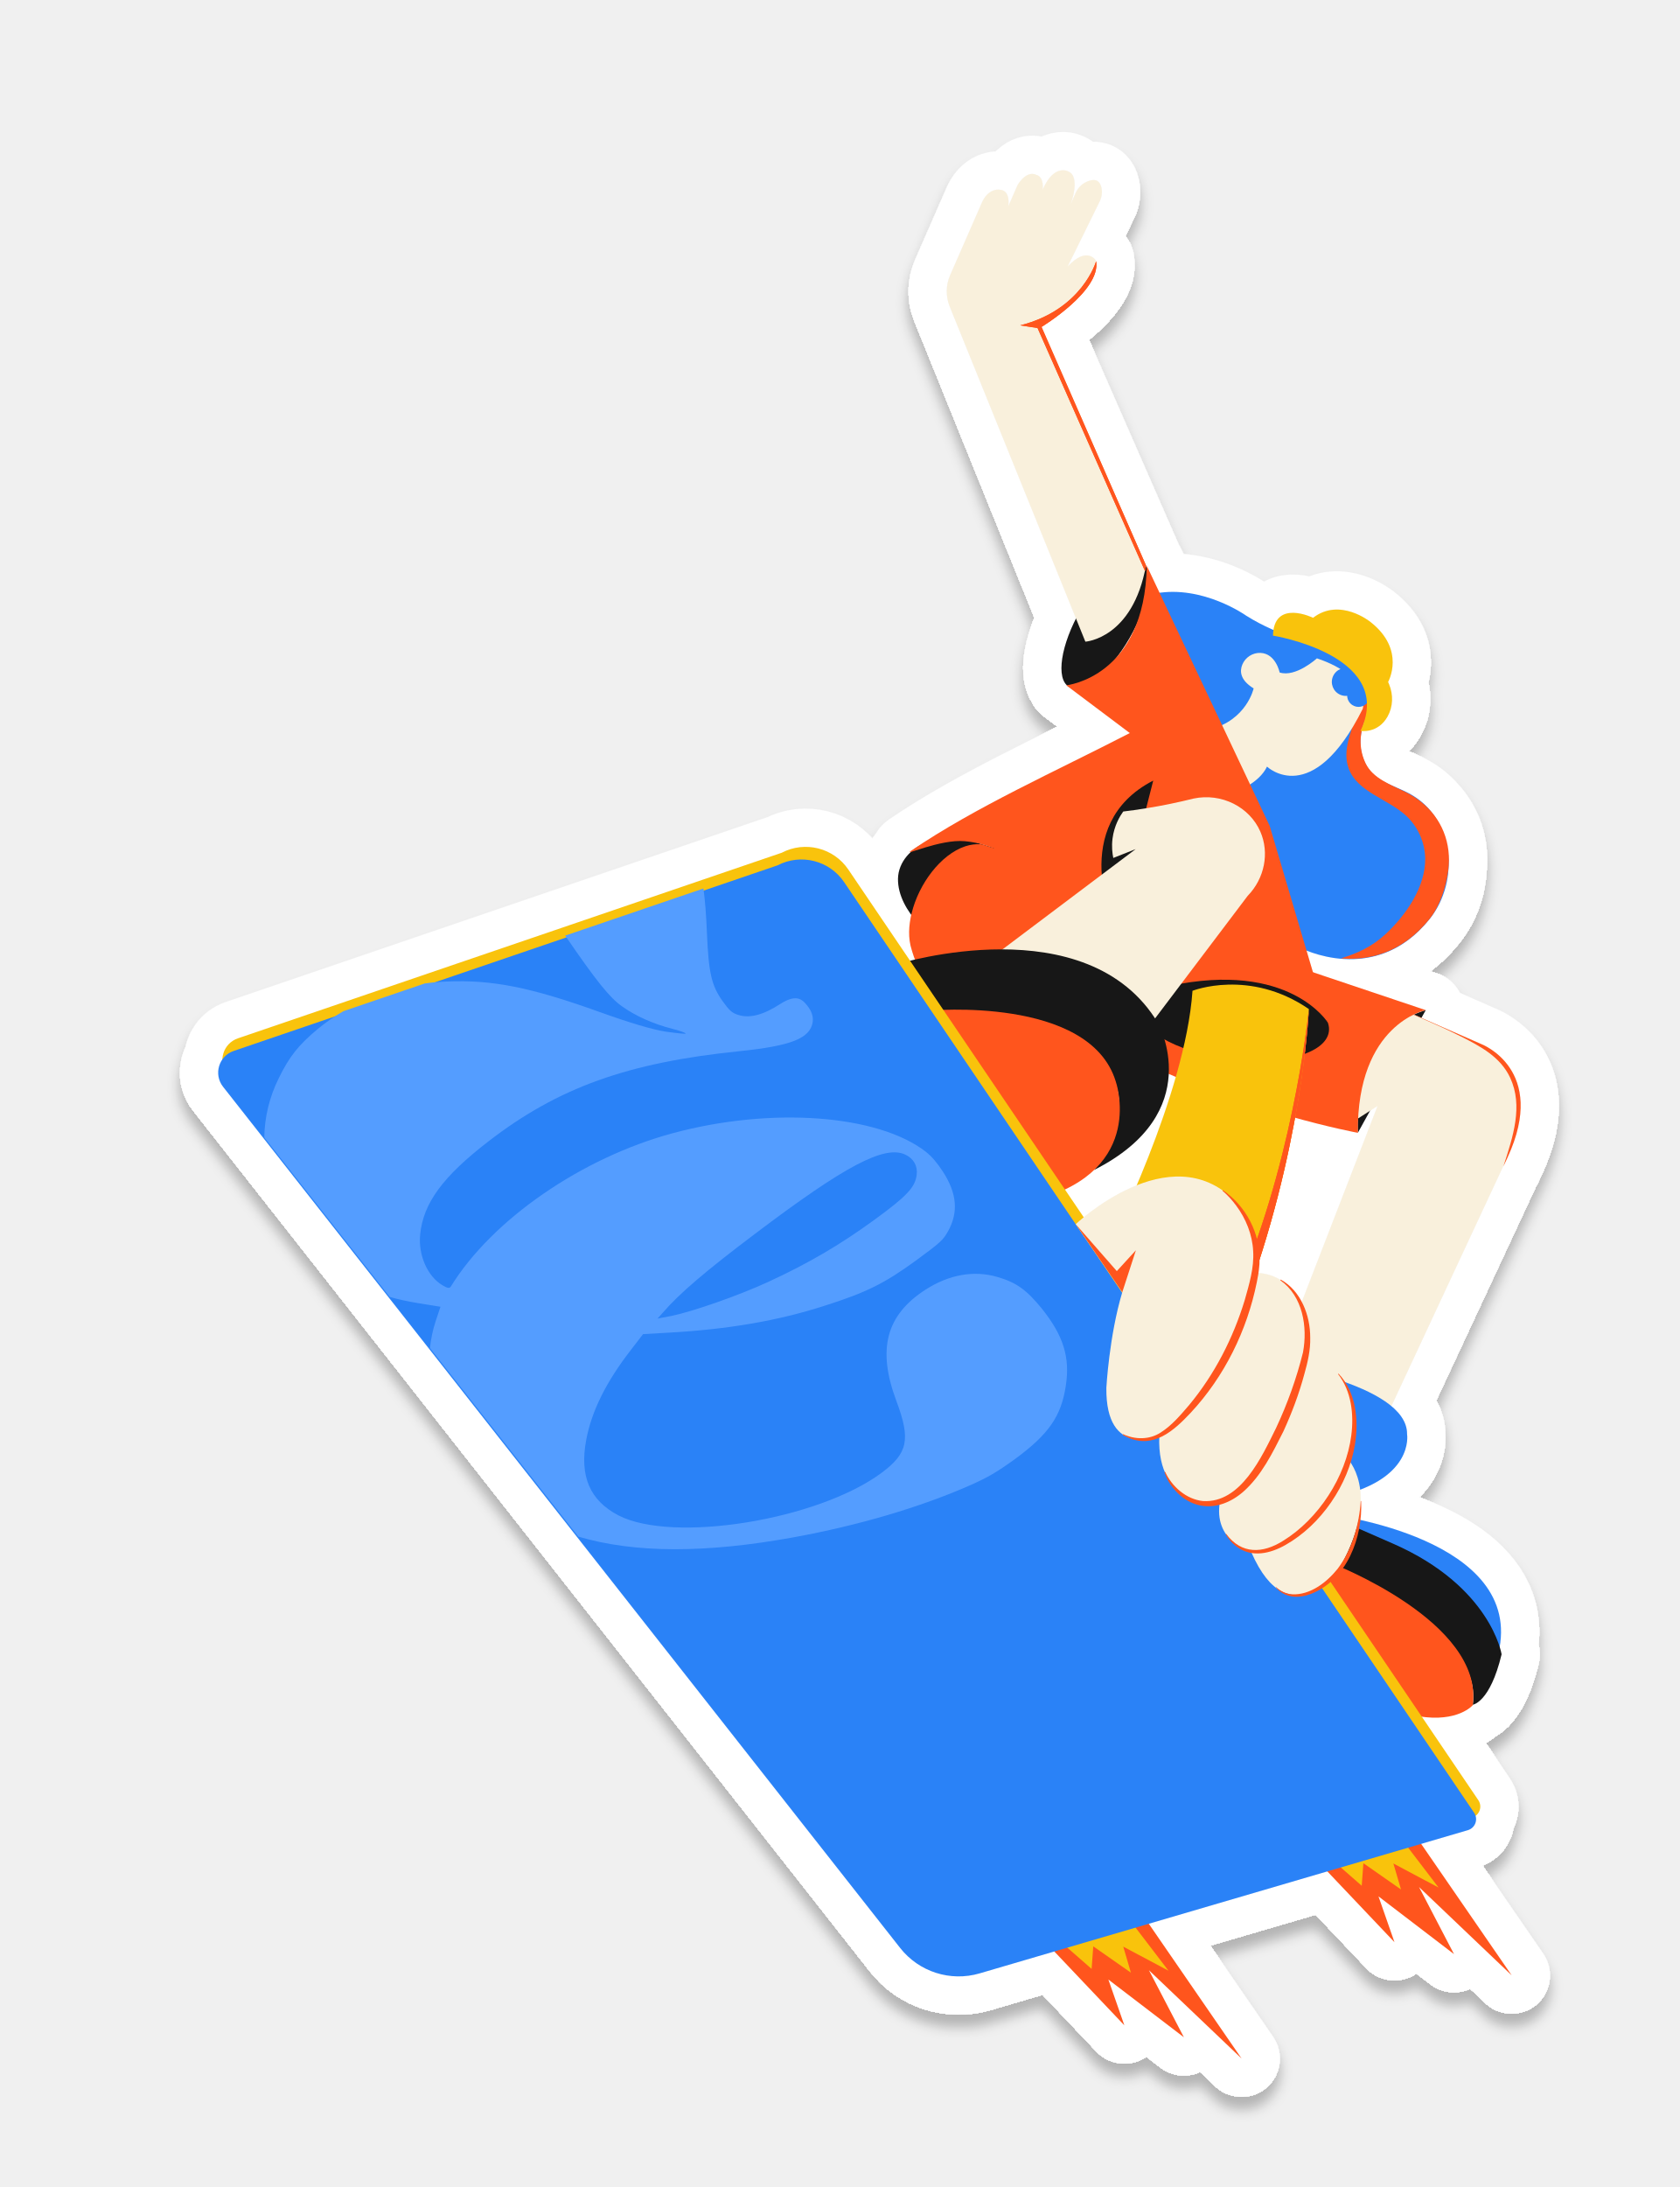
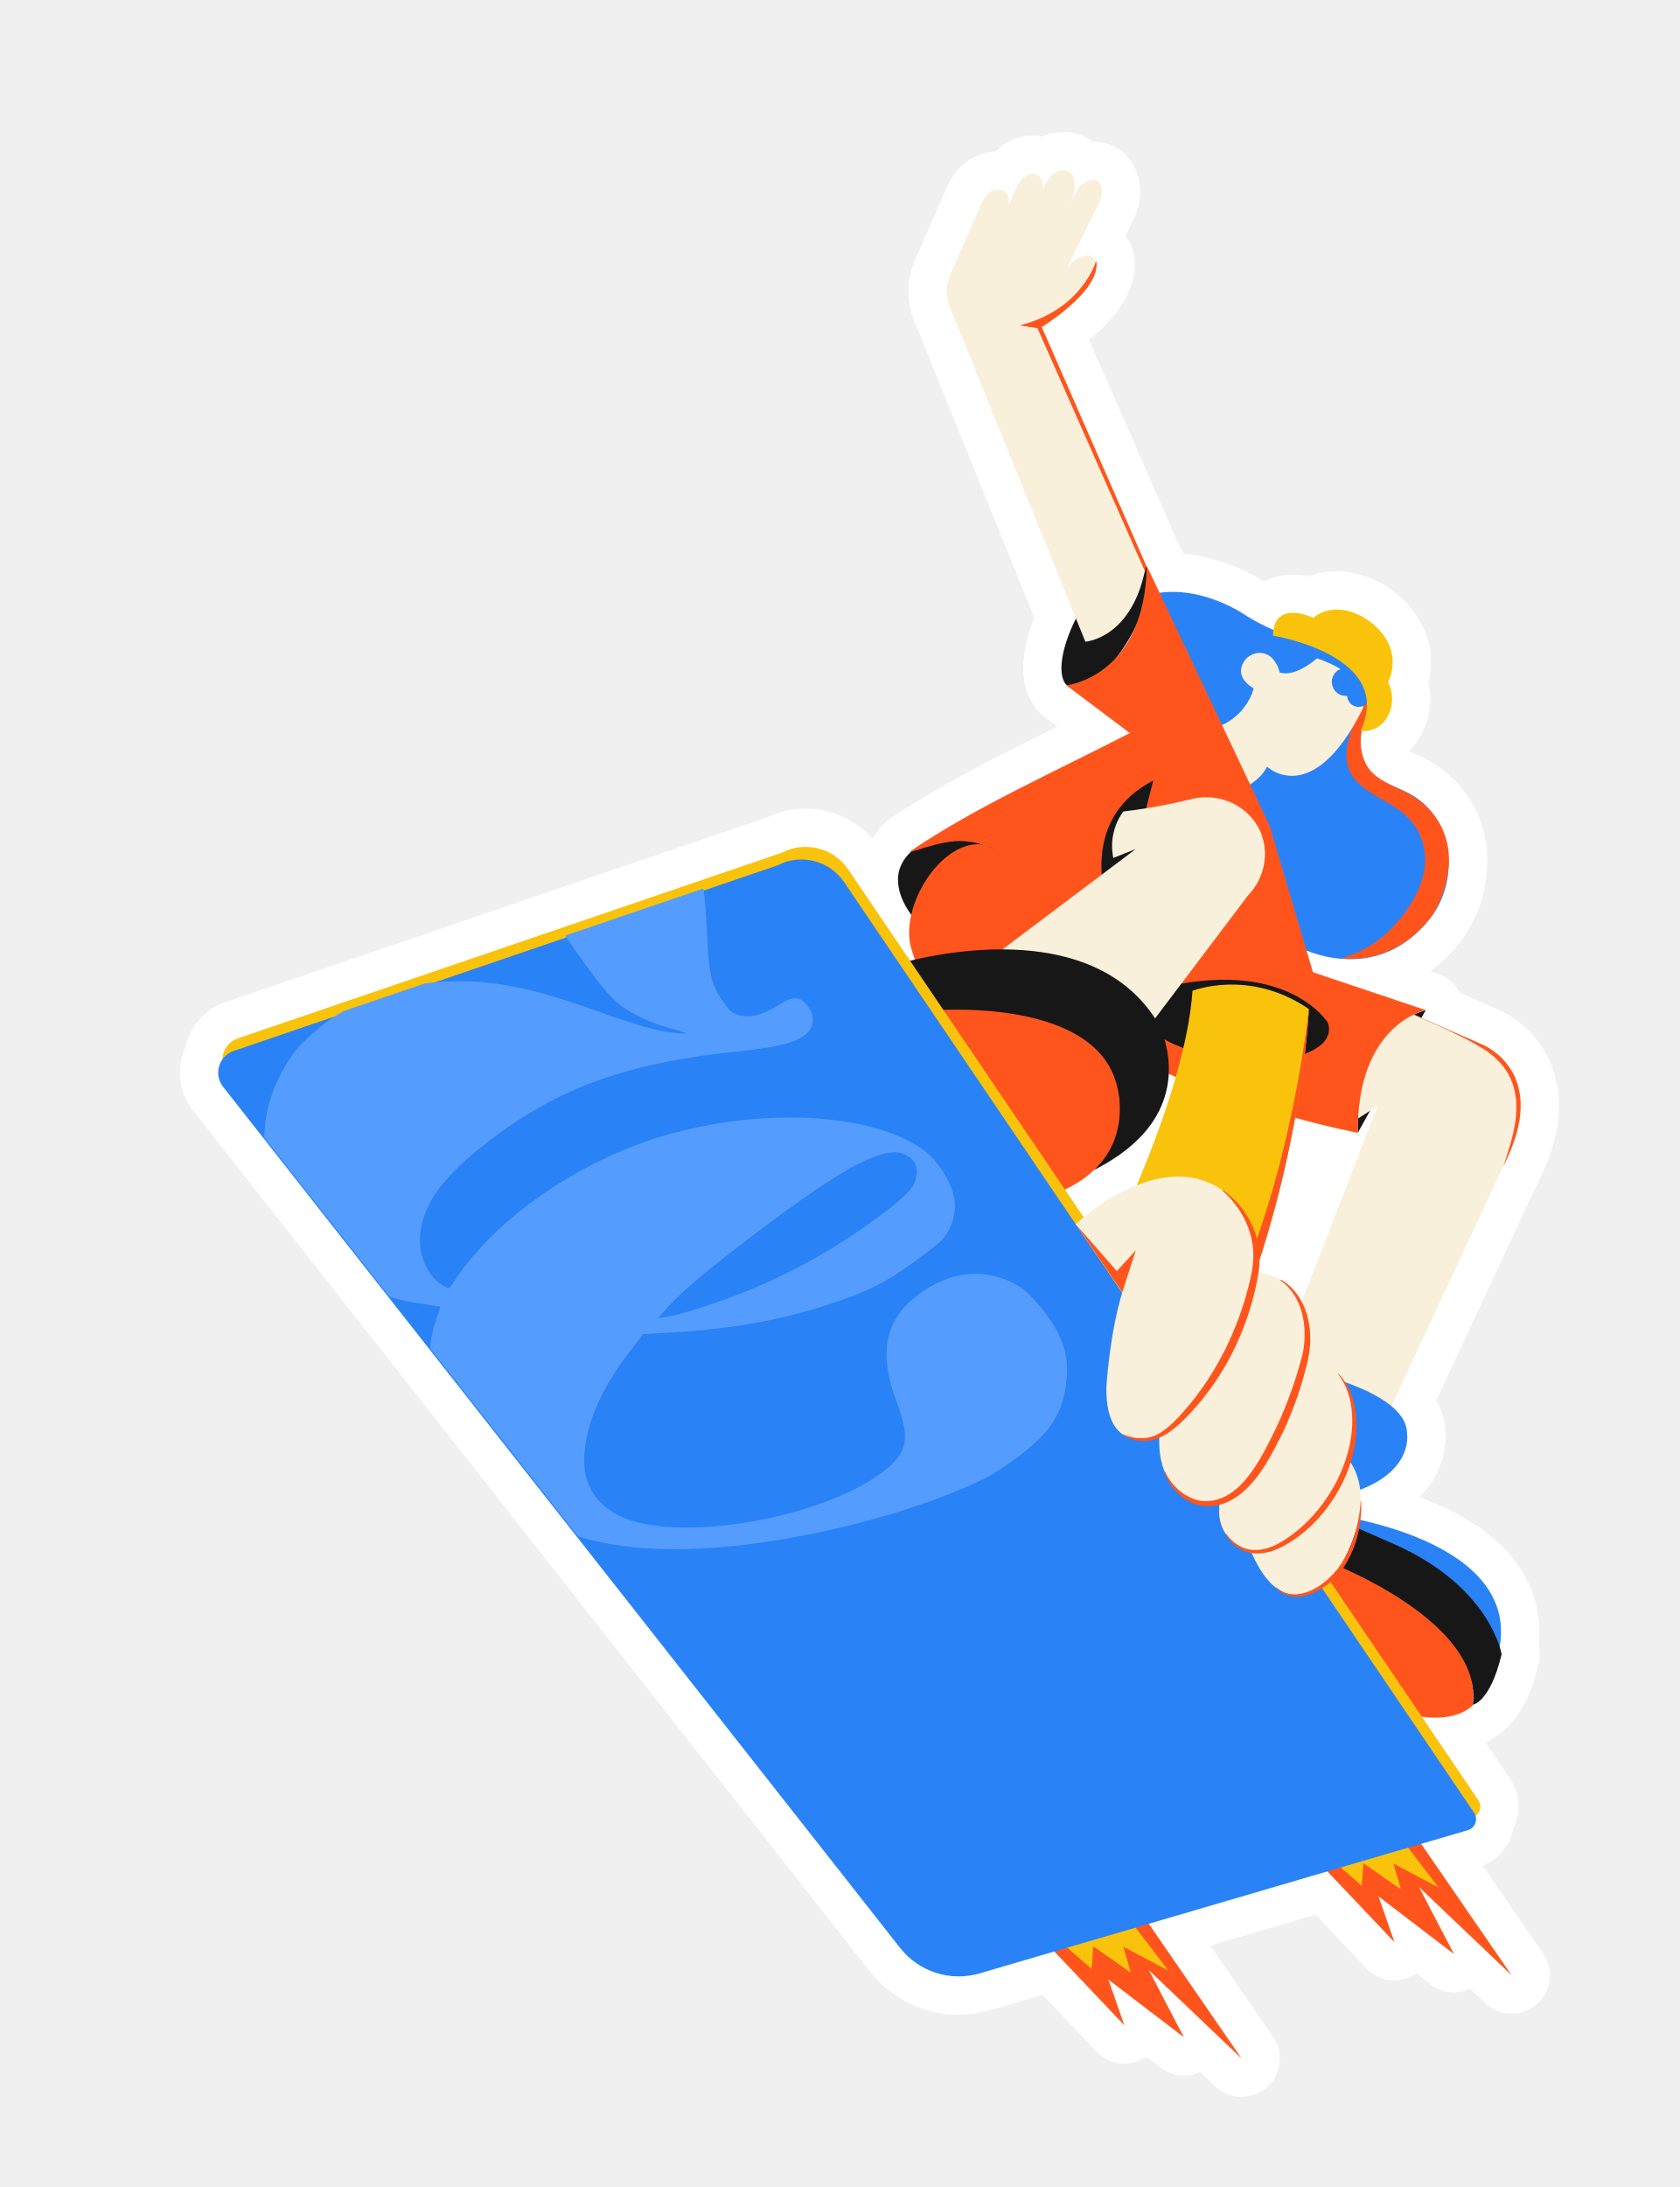
<svg xmlns="http://www.w3.org/2000/svg" width="351" height="457" viewBox="0 0 351 457" fill="none">
-   <g filter="url(#filter0_d_935_36482)">
+   <g>
    <mask id="path-1-outside-1_935_36482" maskUnits="userSpaceOnUse" x="-10.684" y="-11.453" width="461.434" height="478.948" fill="black">
      <rect fill="white" x="-10.684" y="-11.453" width="461.434" height="478.948" />
      <path d="M226.964 38.069C229.229 36.959 230 38.084 230.245 39.283C230.442 40.255 230.27 41.268 229.832 42.154L223.148 55.717C227.265 51.283 229.093 54.48 229.093 54.48C229.099 54.519 229.105 54.559 229.11 54.598C229.113 54.588 229.115 54.582 229.115 54.582C230.015 60.01 220.601 66.456 218.233 67.983C217.949 68.167 217.766 68.279 217.715 68.31L239.546 118.123L239.541 118.125C239.539 118.133 239.538 118.141 239.536 118.149L239.567 118.22C239.56 118.263 239.551 118.306 239.543 118.349C239.597 118.449 239.646 118.553 239.691 118.662C239.695 118.515 239.699 118.368 239.702 118.219L242.373 123.87C251.929 122.548 260.469 128.645 260.469 128.645C262.3 129.808 264.273 130.806 266.184 131.646C267.142 125.508 274.468 129.098 274.468 129.098C280.056 124.777 286.426 129.939 286.426 129.939C293.923 135.788 290.161 142.476 290.146 142.501L290.351 142.992C291.262 145.175 291.19 147.678 290.03 149.738C288.307 152.794 285.464 152.822 284.621 152.757C284.156 155.058 284.408 157.38 285.47 159.558C286.555 161.785 288.791 163.101 291.061 164.202C292.217 164.714 293.402 165.189 294.504 165.774C296.221 166.684 297.669 167.866 298.851 169.24C301.78 172.426 303.237 176.648 302.785 181.324C302.606 185.144 301.286 188.955 298.841 192.02C289.458 203.786 277.222 200.289 273.101 198.639L274.439 203.164L298.006 211.079C298.008 211.079 298.01 211.079 298.012 211.078L297.116 212.696L309.533 218.131C309.535 218.132 309.888 218.265 310.447 218.56C313.384 220.095 322.322 226.267 315.111 241.878L314.235 243.753C314.272 243.636 314.31 243.52 314.348 243.403L290.836 293.823C292.871 295.516 294.143 297.469 294.111 299.701C294.111 299.701 295.367 307.09 284.312 311.293C284.401 312.02 284.447 312.809 284.433 313.66L284.509 313.665C284.569 314.959 284.524 316.287 284.37 317.617C295.36 320.074 316.411 327.057 313.473 344.147C313.778 345.119 313.868 345.681 313.868 345.681C311.528 355.477 308.066 356.19 307.852 356.225C307.848 356.258 307.845 356.291 307.841 356.323C307.841 356.323 304.903 359.783 297.196 358.733L308.999 376.163C309.747 377.267 309.432 378.705 308.432 379.437C308.811 380.667 308.134 382.048 306.816 382.436L297.05 385.299L315.974 412.773L296.613 394.324L303.916 408.332L288.133 396.268L291.474 405.836L277.445 391.048L240.121 401.993L259.515 430.15L240.153 411.702L247.456 425.709L231.673 413.646L235.014 423.213L220.376 407.783L204.766 412.361C198.663 414.152 192.084 412.047 188.155 407.05L46.631 227.099C45.249 225.342 45.323 223.018 46.485 221.369C46.545 219.471 47.729 217.657 49.729 216.976L49.725 216.974L163.405 178.191C168.259 175.655 174.245 177.164 177.317 181.699L190.22 200.753C190.539 200.675 190.885 200.593 191.255 200.508C190.942 199.793 190.639 198.717 190.575 198.514C189.801 196.127 189.924 193.586 190.472 191.167C188.853 188.962 187.645 186.304 187.702 183.594C187.747 181.417 188.823 179.46 190.395 178.017C190.062 178.1 190.031 178.054 190.411 177.796C203.958 168.583 220.605 161.206 236.159 153.18L222.884 143.204C222.886 143.203 222.924 143.198 222.994 143.189C220.938 141.266 221.753 135.444 224.906 129.244L198.499 64.031C197.655 61.937 197.686 59.591 198.59 57.525L205.351 42.078C206.813 39.179 208.993 39.646 209.005 39.648C211.329 39.807 210.761 43.079 210.757 43.103L212.731 38.592C214.765 35.467 216.509 36.501 216.52 36.508C218.351 36.926 217.941 39.623 217.941 39.623C220.372 34.068 223.337 35.845 223.337 35.845C225.913 36.973 223.839 42.588 223.839 42.588L224.814 40.359C225.246 39.373 225.996 38.544 226.964 38.069ZM245.775 225.033C245.284 224.829 244.792 224.622 244.299 224.412C243.992 230.608 240.72 238.387 228.713 244.467C227.143 245.962 225.14 247.358 222.593 248.561L226.523 254.365C228.69 252.6 232.768 249.607 237.607 247.681C240.289 241.355 243.418 233.258 245.775 225.033ZM286.365 232.113L283.82 236.709C283.82 236.707 283.819 236.691 283.817 236.662C283.817 236.679 283.818 236.696 283.818 236.712C283.791 236.707 278.621 235.755 270.696 233.565C270.673 233.69 270.651 233.816 270.628 233.941C270.529 234.479 270.425 235.024 270.319 235.576C270.273 235.819 270.226 236.064 270.178 236.309C270.148 236.463 270.118 236.617 270.087 236.772C270.038 237.024 269.988 237.277 269.937 237.531C269.924 237.598 269.91 237.664 269.897 237.731C269.752 238.45 269.602 239.179 269.446 239.918C269.411 240.083 269.376 240.248 269.341 240.413C269.276 240.715 269.211 241.018 269.145 241.323C269.135 241.369 269.125 241.414 269.115 241.459C269.032 241.84 268.948 242.224 268.861 242.61C268.843 242.694 268.824 242.778 268.805 242.863C268.727 243.208 268.649 243.555 268.569 243.904C268.552 243.977 268.536 244.049 268.519 244.121C268.442 244.455 268.365 244.79 268.286 245.127C268.25 245.278 268.214 245.429 268.179 245.581C268.115 245.852 268.05 246.123 267.984 246.396C267.943 246.566 267.902 246.737 267.86 246.909C267.795 247.179 267.729 247.449 267.662 247.721C267.612 247.923 267.562 248.125 267.511 248.328C267.442 248.604 267.372 248.881 267.302 249.159C267.251 249.36 267.2 249.562 267.149 249.764C267.087 250.003 267.025 250.244 266.963 250.485C266.913 250.676 266.863 250.868 266.813 251.06C266.747 251.313 266.679 251.568 266.612 251.823C266.553 252.044 266.494 252.264 266.434 252.486C266.374 252.709 266.314 252.932 266.253 253.156C266.182 253.42 266.109 253.685 266.036 253.95C265.967 254.199 265.897 254.449 265.827 254.7C265.77 254.904 265.713 255.11 265.655 255.315C265.587 255.555 265.519 255.794 265.45 256.035C265.38 256.282 265.309 256.529 265.237 256.777C265.212 256.863 265.188 256.948 265.164 257.034C265.114 257.205 265.063 257.375 265.012 257.547C264.946 257.771 264.881 257.996 264.814 258.222C264.792 258.293 264.772 258.365 264.751 258.437C264.706 258.587 264.66 258.737 264.615 258.887C264.534 259.155 264.454 259.424 264.372 259.693C264.353 259.757 264.334 259.821 264.314 259.886C264.273 260.021 264.23 260.155 264.189 260.291C264.093 260.602 263.997 260.914 263.9 261.227C263.854 261.374 263.807 261.522 263.761 261.669C263.659 261.993 263.557 262.318 263.453 262.644C263.392 262.834 263.331 263.024 263.269 263.215C263.268 263.345 263.266 263.475 263.261 263.606C263.288 263.912 263.23 264.403 263.199 264.717C263.166 265.121 263.114 265.554 263.05 265.991C264.201 266.077 265.96 266.399 267.661 267.46L267.704 267.386C269.638 268.461 271.094 270.114 272.104 272.038L287.942 231.102L286.365 232.113ZM206.624 176.839C206.263 176.715 205.88 176.594 205.477 176.481C205.871 176.607 206.268 176.732 206.624 176.839ZM297.978 211.088C297.794 211.128 296.844 211.354 295.516 211.996L295.543 212.008C296.305 211.656 297.115 211.347 297.978 211.088ZM237.201 131.292C236.862 131.971 236.495 132.656 236.1 133.342C235.38 134.591 234.616 135.76 233.829 136.831C235.077 135.351 236.242 133.53 237.201 131.292Z" />
    </mask>
    <path d="M226.964 38.069C229.229 36.959 230 38.084 230.245 39.283C230.442 40.255 230.27 41.268 229.832 42.154L223.148 55.717C227.265 51.283 229.093 54.48 229.093 54.48C229.099 54.519 229.105 54.559 229.11 54.598C229.113 54.588 229.115 54.582 229.115 54.582C230.015 60.01 220.601 66.456 218.233 67.983C217.949 68.167 217.766 68.279 217.715 68.31L239.546 118.123L239.541 118.125C239.539 118.133 239.538 118.141 239.536 118.149L239.567 118.22C239.56 118.263 239.551 118.306 239.543 118.349C239.597 118.449 239.646 118.553 239.691 118.662C239.695 118.515 239.699 118.368 239.702 118.219L242.373 123.87C251.929 122.548 260.469 128.645 260.469 128.645C262.3 129.808 264.273 130.806 266.184 131.646C267.142 125.508 274.468 129.098 274.468 129.098C280.056 124.777 286.426 129.939 286.426 129.939C293.923 135.788 290.161 142.476 290.146 142.501L290.351 142.992C291.262 145.175 291.19 147.678 290.03 149.738C288.307 152.794 285.464 152.822 284.621 152.757C284.156 155.058 284.408 157.38 285.47 159.558C286.555 161.785 288.791 163.101 291.061 164.202C292.217 164.714 293.402 165.189 294.504 165.774C296.221 166.684 297.669 167.866 298.851 169.24C301.78 172.426 303.237 176.648 302.785 181.324C302.606 185.144 301.286 188.955 298.841 192.02C289.458 203.786 277.222 200.289 273.101 198.639L274.439 203.164L298.006 211.079C298.008 211.079 298.01 211.079 298.012 211.078L297.116 212.696L309.533 218.131C309.535 218.132 309.888 218.265 310.447 218.56C313.384 220.095 322.322 226.267 315.111 241.878L314.235 243.753C314.272 243.636 314.31 243.52 314.348 243.403L290.836 293.823C292.871 295.516 294.143 297.469 294.111 299.701C294.111 299.701 295.367 307.09 284.312 311.293C284.401 312.02 284.447 312.809 284.433 313.66L284.509 313.665C284.569 314.959 284.524 316.287 284.37 317.617C295.36 320.074 316.411 327.057 313.473 344.147C313.778 345.119 313.868 345.681 313.868 345.681C311.528 355.477 308.066 356.19 307.852 356.225C307.848 356.258 307.845 356.291 307.841 356.323C307.841 356.323 304.903 359.783 297.196 358.733L308.999 376.163C309.747 377.267 309.432 378.705 308.432 379.437C308.811 380.667 308.134 382.048 306.816 382.436L297.05 385.299L315.974 412.773L296.613 394.324L303.916 408.332L288.133 396.268L291.474 405.836L277.445 391.048L240.121 401.993L259.515 430.15L240.153 411.702L247.456 425.709L231.673 413.646L235.014 423.213L220.376 407.783L204.766 412.361C198.663 414.152 192.084 412.047 188.155 407.05L46.631 227.099C45.249 225.342 45.323 223.018 46.485 221.369C46.545 219.471 47.729 217.657 49.729 216.976L49.725 216.974L163.405 178.191C168.259 175.655 174.245 177.164 177.317 181.699L190.22 200.753C190.539 200.675 190.885 200.593 191.255 200.508C190.942 199.793 190.639 198.717 190.575 198.514C189.801 196.127 189.924 193.586 190.472 191.167C188.853 188.962 187.645 186.304 187.702 183.594C187.747 181.417 188.823 179.46 190.395 178.017C190.062 178.1 190.031 178.054 190.411 177.796C203.958 168.583 220.605 161.206 236.159 153.18L222.884 143.204C222.886 143.203 222.924 143.198 222.994 143.189C220.938 141.266 221.753 135.444 224.906 129.244L198.499 64.031C197.655 61.937 197.686 59.591 198.59 57.525L205.351 42.078C206.813 39.179 208.993 39.646 209.005 39.648C211.329 39.807 210.761 43.079 210.757 43.103L212.731 38.592C214.765 35.467 216.509 36.501 216.52 36.508C218.351 36.926 217.941 39.623 217.941 39.623C220.372 34.068 223.337 35.845 223.337 35.845C225.913 36.973 223.839 42.588 223.839 42.588L224.814 40.359C225.246 39.373 225.996 38.544 226.964 38.069ZM245.775 225.033C245.284 224.829 244.792 224.622 244.299 224.412C243.992 230.608 240.72 238.387 228.713 244.467C227.143 245.962 225.14 247.358 222.593 248.561L226.523 254.365C228.69 252.6 232.768 249.607 237.607 247.681C240.289 241.355 243.418 233.258 245.775 225.033ZM286.365 232.113L283.82 236.709C283.82 236.707 283.819 236.691 283.817 236.662C283.817 236.679 283.818 236.696 283.818 236.712C283.791 236.707 278.621 235.755 270.696 233.565C270.673 233.69 270.651 233.816 270.628 233.941C270.529 234.479 270.425 235.024 270.319 235.576C270.273 235.819 270.226 236.064 270.178 236.309C270.148 236.463 270.118 236.617 270.087 236.772C270.038 237.024 269.988 237.277 269.937 237.531C269.924 237.598 269.91 237.664 269.897 237.731C269.752 238.45 269.602 239.179 269.446 239.918C269.411 240.083 269.376 240.248 269.341 240.413C269.276 240.715 269.211 241.018 269.145 241.323C269.135 241.369 269.125 241.414 269.115 241.459C269.032 241.84 268.948 242.224 268.861 242.61C268.843 242.694 268.824 242.778 268.805 242.863C268.727 243.208 268.649 243.555 268.569 243.904C268.552 243.977 268.536 244.049 268.519 244.121C268.442 244.455 268.365 244.79 268.286 245.127C268.25 245.278 268.214 245.429 268.179 245.581C268.115 245.852 268.05 246.123 267.984 246.396C267.943 246.566 267.902 246.737 267.86 246.909C267.795 247.179 267.729 247.449 267.662 247.721C267.612 247.923 267.562 248.125 267.511 248.328C267.442 248.604 267.372 248.881 267.302 249.159C267.251 249.36 267.2 249.562 267.149 249.764C267.087 250.003 267.025 250.244 266.963 250.485C266.913 250.676 266.863 250.868 266.813 251.06C266.747 251.313 266.679 251.568 266.612 251.823C266.553 252.044 266.494 252.264 266.434 252.486C266.374 252.709 266.314 252.932 266.253 253.156C266.182 253.42 266.109 253.685 266.036 253.95C265.967 254.199 265.897 254.449 265.827 254.7C265.77 254.904 265.713 255.11 265.655 255.315C265.587 255.555 265.519 255.794 265.45 256.035C265.38 256.282 265.309 256.529 265.237 256.777C265.212 256.863 265.188 256.948 265.164 257.034C265.114 257.205 265.063 257.375 265.012 257.547C264.946 257.771 264.881 257.996 264.814 258.222C264.792 258.293 264.772 258.365 264.751 258.437C264.706 258.587 264.66 258.737 264.615 258.887C264.534 259.155 264.454 259.424 264.372 259.693C264.353 259.757 264.334 259.821 264.314 259.886C264.273 260.021 264.23 260.155 264.189 260.291C264.093 260.602 263.997 260.914 263.9 261.227C263.854 261.374 263.807 261.522 263.761 261.669C263.659 261.993 263.557 262.318 263.453 262.644C263.392 262.834 263.331 263.024 263.269 263.215C263.268 263.345 263.266 263.475 263.261 263.606C263.288 263.912 263.23 264.403 263.199 264.717C263.166 265.121 263.114 265.554 263.05 265.991C264.201 266.077 265.96 266.399 267.661 267.46L267.704 267.386C269.638 268.461 271.094 270.114 272.104 272.038L287.942 231.102L286.365 232.113ZM206.624 176.839C206.263 176.715 205.88 176.594 205.477 176.481C205.871 176.607 206.268 176.732 206.624 176.839ZM297.978 211.088C297.794 211.128 296.844 211.354 295.516 211.996L295.543 212.008C296.305 211.656 297.115 211.347 297.978 211.088ZM237.201 131.292C236.862 131.971 236.495 132.656 236.1 133.342C235.38 134.591 234.616 135.76 233.829 136.831C235.077 135.351 236.242 133.53 237.201 131.292Z" fill="white" />
    <path d="M226.964 38.069C229.229 36.959 230 38.084 230.245 39.283C230.442 40.255 230.27 41.268 229.832 42.154L223.148 55.717C227.265 51.283 229.093 54.48 229.093 54.48C229.099 54.519 229.105 54.559 229.11 54.598C229.113 54.588 229.115 54.582 229.115 54.582C230.015 60.01 220.601 66.456 218.233 67.983C217.949 68.167 217.766 68.279 217.715 68.31L239.546 118.123L239.541 118.125C239.539 118.133 239.538 118.141 239.536 118.149L239.567 118.22C239.56 118.263 239.551 118.306 239.543 118.349C239.597 118.449 239.646 118.553 239.691 118.662C239.695 118.515 239.699 118.368 239.702 118.219L242.373 123.87C251.929 122.548 260.469 128.645 260.469 128.645C262.3 129.808 264.273 130.806 266.184 131.646C267.142 125.508 274.468 129.098 274.468 129.098C280.056 124.777 286.426 129.939 286.426 129.939C293.923 135.788 290.161 142.476 290.146 142.501L290.351 142.992C291.262 145.175 291.19 147.678 290.03 149.738C288.307 152.794 285.464 152.822 284.621 152.757C284.156 155.058 284.408 157.38 285.47 159.558C286.555 161.785 288.791 163.101 291.061 164.202C292.217 164.714 293.402 165.189 294.504 165.774C296.221 166.684 297.669 167.866 298.851 169.24C301.78 172.426 303.237 176.648 302.785 181.324C302.606 185.144 301.286 188.955 298.841 192.02C289.458 203.786 277.222 200.289 273.101 198.639L274.439 203.164L298.006 211.079C298.008 211.079 298.01 211.079 298.012 211.078L297.116 212.696L309.533 218.131C309.535 218.132 309.888 218.265 310.447 218.56C313.384 220.095 322.322 226.267 315.111 241.878L314.235 243.753C314.272 243.636 314.31 243.52 314.348 243.403L290.836 293.823C292.871 295.516 294.143 297.469 294.111 299.701C294.111 299.701 295.367 307.09 284.312 311.293C284.401 312.02 284.447 312.809 284.433 313.66L284.509 313.665C284.569 314.959 284.524 316.287 284.37 317.617C295.36 320.074 316.411 327.057 313.473 344.147C313.778 345.119 313.868 345.681 313.868 345.681C311.528 355.477 308.066 356.19 307.852 356.225C307.848 356.258 307.845 356.291 307.841 356.323C307.841 356.323 304.903 359.783 297.196 358.733L308.999 376.163C309.747 377.267 309.432 378.705 308.432 379.437C308.811 380.667 308.134 382.048 306.816 382.436L297.05 385.299L315.974 412.773L296.613 394.324L303.916 408.332L288.133 396.268L291.474 405.836L277.445 391.048L240.121 401.993L259.515 430.15L240.153 411.702L247.456 425.709L231.673 413.646L235.014 423.213L220.376 407.783L204.766 412.361C198.663 414.152 192.084 412.047 188.155 407.05L46.631 227.099C45.249 225.342 45.323 223.018 46.485 221.369C46.545 219.471 47.729 217.657 49.729 216.976L49.725 216.974L163.405 178.191C168.259 175.655 174.245 177.164 177.317 181.699L190.22 200.753C190.539 200.675 190.885 200.593 191.255 200.508C190.942 199.793 190.639 198.717 190.575 198.514C189.801 196.127 189.924 193.586 190.472 191.167C188.853 188.962 187.645 186.304 187.702 183.594C187.747 181.417 188.823 179.46 190.395 178.017C190.062 178.1 190.031 178.054 190.411 177.796C203.958 168.583 220.605 161.206 236.159 153.18L222.884 143.204C222.886 143.203 222.924 143.198 222.994 143.189C220.938 141.266 221.753 135.444 224.906 129.244L198.499 64.031C197.655 61.937 197.686 59.591 198.59 57.525L205.351 42.078C206.813 39.179 208.993 39.646 209.005 39.648C211.329 39.807 210.761 43.079 210.757 43.103L212.731 38.592C214.765 35.467 216.509 36.501 216.52 36.508C218.351 36.926 217.941 39.623 217.941 39.623C220.372 34.068 223.337 35.845 223.337 35.845C225.913 36.973 223.839 42.588 223.839 42.588L224.814 40.359C225.246 39.373 225.996 38.544 226.964 38.069ZM245.775 225.033C245.284 224.829 244.792 224.622 244.299 224.412C243.992 230.608 240.72 238.387 228.713 244.467C227.143 245.962 225.14 247.358 222.593 248.561L226.523 254.365C228.69 252.6 232.768 249.607 237.607 247.681C240.289 241.355 243.418 233.258 245.775 225.033ZM286.365 232.113L283.82 236.709C283.82 236.707 283.819 236.691 283.817 236.662C283.817 236.679 283.818 236.696 283.818 236.712C283.791 236.707 278.621 235.755 270.696 233.565C270.673 233.69 270.651 233.816 270.628 233.941C270.529 234.479 270.425 235.024 270.319 235.576C270.273 235.819 270.226 236.064 270.178 236.309C270.148 236.463 270.118 236.617 270.087 236.772C270.038 237.024 269.988 237.277 269.937 237.531C269.924 237.598 269.91 237.664 269.897 237.731C269.752 238.45 269.602 239.179 269.446 239.918C269.411 240.083 269.376 240.248 269.341 240.413C269.276 240.715 269.211 241.018 269.145 241.323C269.135 241.369 269.125 241.414 269.115 241.459C269.032 241.84 268.948 242.224 268.861 242.61C268.843 242.694 268.824 242.778 268.805 242.863C268.727 243.208 268.649 243.555 268.569 243.904C268.552 243.977 268.536 244.049 268.519 244.121C268.442 244.455 268.365 244.79 268.286 245.127C268.25 245.278 268.214 245.429 268.179 245.581C268.115 245.852 268.05 246.123 267.984 246.396C267.943 246.566 267.902 246.737 267.86 246.909C267.795 247.179 267.729 247.449 267.662 247.721C267.612 247.923 267.562 248.125 267.511 248.328C267.442 248.604 267.372 248.881 267.302 249.159C267.251 249.36 267.2 249.562 267.149 249.764C267.087 250.003 267.025 250.244 266.963 250.485C266.913 250.676 266.863 250.868 266.813 251.06C266.747 251.313 266.679 251.568 266.612 251.823C266.553 252.044 266.494 252.264 266.434 252.486C266.374 252.709 266.314 252.932 266.253 253.156C266.182 253.42 266.109 253.685 266.036 253.95C265.967 254.199 265.897 254.449 265.827 254.7C265.77 254.904 265.713 255.11 265.655 255.315C265.587 255.555 265.519 255.794 265.45 256.035C265.38 256.282 265.309 256.529 265.237 256.777C265.212 256.863 265.188 256.948 265.164 257.034C265.114 257.205 265.063 257.375 265.012 257.547C264.946 257.771 264.881 257.996 264.814 258.222C264.792 258.293 264.772 258.365 264.751 258.437C264.706 258.587 264.66 258.737 264.615 258.887C264.534 259.155 264.454 259.424 264.372 259.693C264.353 259.757 264.334 259.821 264.314 259.886C264.273 260.021 264.23 260.155 264.189 260.291C264.093 260.602 263.997 260.914 263.9 261.227C263.854 261.374 263.807 261.522 263.761 261.669C263.659 261.993 263.557 262.318 263.453 262.644C263.392 262.834 263.331 263.024 263.269 263.215C263.268 263.345 263.266 263.475 263.261 263.606C263.288 263.912 263.23 264.403 263.199 264.717C263.166 265.121 263.114 265.554 263.05 265.991C264.201 266.077 265.96 266.399 267.661 267.46L267.704 267.386C269.638 268.461 271.094 270.114 272.104 272.038L287.942 231.102L286.365 232.113ZM206.624 176.839C206.263 176.715 205.88 176.594 205.477 176.481C205.871 176.607 206.268 176.732 206.624 176.839ZM297.978 211.088C297.794 211.128 296.844 211.354 295.516 211.996L295.543 212.008C296.305 211.656 297.115 211.347 297.978 211.088ZM237.201 131.292C236.862 131.971 236.495 132.656 236.1 133.342C235.38 134.591 234.616 135.76 233.829 136.831C235.077 135.351 236.242 133.53 237.201 131.292Z" stroke="white" stroke-width="16" stroke-linejoin="round" mask="url(#path-1-outside-1_935_36482)" />
  </g>
  <path d="M276.779 390.346L291.474 405.836L288.133 396.268L303.916 408.332L296.613 394.325L315.975 412.773L295.607 383.203L276.779 390.346Z" fill="#FF551D" />
  <path d="M279.308 389.393L292.886 384.195L300.7 394.429L291.247 389.393L292.845 394.833L284.98 389.337L284.632 394.05L279.308 389.393Z" fill="#F9C30C" />
  <path d="M220.319 407.724L235.014 423.214L231.673 413.646L247.456 425.709L240.153 411.702L259.515 430.151L239.147 400.58L220.319 407.724Z" fill="#FF551D" />
  <path d="M222.849 406.771L236.426 401.573L244.24 411.806L234.787 406.771L236.385 412.211L228.52 406.714L228.172 411.427L222.849 406.771Z" fill="#F9C30C" />
  <path d="M298.012 211.078L283.82 236.71C283.82 236.71 282.37 215.737 298.012 211.078Z" fill="#171717" />
  <path d="M288.457 208.906L309.533 218.131C309.533 218.131 323.6 223.389 315.07 241.856L289.54 296.603C289.54 296.603 273.863 294.001 265.761 288.435L287.943 231.102L282.331 234.698L276.086 233.085L288.463 208.904L288.457 208.906Z" fill="#F9F0DC" />
  <path d="M305.364 216.578C309.467 218.66 313.638 220.854 315.662 225.211C318.41 231.129 316.256 237.525 314.235 243.753L315.111 241.878C323.641 223.412 309.574 218.153 309.574 218.153L289.435 209.338C294.706 211.839 300.159 213.945 305.362 216.582L305.364 216.578Z" fill="#FF551D" />
  <path d="M250.077 194.983L298.009 211.081C298.009 211.081 283.612 213.907 283.817 236.713C283.817 236.713 260.436 232.42 236.775 221.004L250.073 194.981L250.077 194.983Z" fill="#FF551D" />
  <path d="M207.932 177.141C207.777 177.294 203.567 175.834 203.174 175.754C200.073 175.129 196.695 174.937 193.672 176.03C190.503 177.173 187.774 180.1 187.702 183.594C187.629 187.089 189.658 190.498 191.96 192.958C191.96 192.958 207.925 177.147 207.931 177.144L207.932 177.141Z" fill="#171717" />
  <path d="M256.668 221.287C267.692 222.777 277.139 220.212 277.768 215.558C278.398 210.903 269.971 205.921 258.947 204.431C247.922 202.941 238.475 205.506 237.846 210.161C237.217 214.815 245.644 219.797 256.668 221.287Z" fill="#171717" />
  <path d="M236.1 133.342C240.274 126.098 241.369 118.906 238.546 117.28C235.723 115.653 230.051 120.207 225.877 127.452C221.703 134.696 220.608 141.888 223.431 143.514C226.254 145.141 231.926 140.587 236.1 133.342Z" fill="#171717" />
  <path d="M276.32 135.085C276.32 135.085 267.382 133.04 260.469 128.645C260.469 128.645 251.461 122.213 241.596 123.993L271.677 198.002C271.677 198.002 287.386 206.385 298.841 192.02C305.265 183.967 303.933 170.772 294.504 165.774C291.365 164.11 287.553 163.34 285.655 160.043C284.067 157.288 284.002 154.046 285.078 151.092C285.078 151.092 292.795 137.769 276.32 135.085Z" fill="#2A82F7" />
  <path d="M296.998 167.521C296.022 166.748 294.944 166.064 293.76 165.482C290.791 164.021 286.995 162.687 285.47 159.558C284.139 156.827 284.079 153.869 285.113 151.012C285.113 151.012 289.493 143.447 284.604 138.569C286.407 140.367 284.053 147.482 283.43 149.602C282.397 153.109 280.555 156.876 281.899 160.566C283.709 165.53 290.037 166.88 293.921 170.466C296.376 172.734 297.849 176.034 297.897 179.379C297.98 185.394 293.829 191.284 289.589 195.222C286.825 197.788 283.644 199.263 280.256 200.264C285.72 200.743 292.878 199.46 298.876 191.94C301.01 189.265 302.266 185.311 302.709 181.992C303.495 176.141 301.312 170.945 296.996 167.516L296.998 167.521Z" fill="#FF551D" />
  <path d="M275.267 137.57C275.267 137.57 270.85 141.606 267.474 140.525C267.474 140.525 266.68 136.568 263.472 136.432C261.834 136.36 260.299 137.361 259.673 138.876C259.114 140.226 259.172 142.095 262.041 143.849C262.041 143.849 260.587 150.51 252.849 152.424L258.462 165.358C258.462 165.358 263.165 163.702 264.835 160.192C264.835 160.192 274.274 169.232 284.84 148.126C284.84 148.126 286.947 141.489 275.267 137.57Z" fill="#F9F0DC" />
  <path d="M280.136 145.173C281.615 145.82 283.338 145.146 283.985 143.668C284.632 142.19 283.958 140.466 282.48 139.819C281.001 139.172 279.278 139.846 278.631 141.325C277.984 142.803 278.658 144.526 280.136 145.173Z" fill="#2A82F7" />
  <path d="M283.011 147.514C284.216 148.041 285.62 147.492 286.148 146.287C286.675 145.082 286.126 143.678 284.921 143.15C283.716 142.623 282.312 143.172 281.784 144.377C281.257 145.582 281.806 146.987 283.011 147.514Z" fill="#2A82F7" />
  <path d="M266.076 132.819C266.076 132.819 290.728 136.75 284.811 151.741L284.378 152.731C284.378 152.731 287.989 153.358 290.03 149.738C291.19 147.678 291.262 145.175 290.351 142.992L290.146 142.501C290.146 142.501 293.937 135.799 286.425 129.939C286.425 129.939 280.056 124.777 274.467 129.098C274.467 129.098 266.257 125.076 266.082 132.826L266.076 132.819Z" fill="#F9C30C" />
  <path d="M239.547 118.123L217.676 68.221C217.676 68.221 230.119 60.686 229.093 54.48C229.093 54.48 227.266 51.283 223.149 55.718L229.832 42.154C230.271 41.268 230.442 40.255 230.245 39.284C230 38.084 229.23 36.959 226.965 38.069C225.996 38.544 225.246 39.373 224.814 40.359L223.839 42.587C223.839 42.587 225.914 36.973 223.337 35.845C223.337 35.845 220.372 34.068 217.941 39.623C217.941 39.623 218.351 36.927 216.52 36.508C216.52 36.508 214.772 35.457 212.732 38.592L210.757 43.103C210.757 43.103 211.338 39.808 209.005 39.649C209.005 39.649 206.818 39.171 205.352 42.078L198.59 57.525C197.686 59.591 197.655 61.937 198.499 64.031L226.867 134.086C226.867 134.086 236.797 133.463 239.541 118.125L239.547 118.123Z" fill="#F9F0DC" />
  <path d="M239.345 119.358L216.872 68.547L213.255 67.987C226.263 64.701 229.115 54.583 229.115 54.583C230.143 60.785 217.7 68.32 217.7 68.32L239.567 118.22C239.498 118.609 239.425 118.988 239.345 119.358Z" fill="#FF551D" />
  <path d="M239.702 118.219L265.399 172.594L277.55 213.688C277.55 213.688 269.544 200.628 244.389 206.032L207.939 177.337C206.38 176.687 204.239 176.008 201.64 175.774C196.495 175.311 188.556 179.054 190.411 177.796C203.957 168.583 220.605 161.207 236.158 153.181L222.884 143.204C222.884 143.204 239.285 141.56 239.702 118.219Z" fill="#FF551D" />
  <path d="M249.259 207.039C249.259 207.039 261.148 202.328 273.582 210.854C273.582 210.854 272.362 239.844 259.773 273.239L231.981 259.982C231.981 259.982 247.756 228.849 249.259 207.039Z" fill="#F9C30C" />
  <path d="M257.47 272.139C270.02 244.604 273.377 212.848 273.573 210.947C273.486 212.799 271.944 240.934 259.791 273.187C259.788 273.204 259.779 273.223 259.773 273.239L257.47 272.139Z" fill="#FF551D" />
  <path d="M190.552 190.825C192.043 184.724 196.583 178.575 201.749 176.85C202.802 176.499 203.904 176.35 205.012 176.42C205.68 176.463 208.103 177.51 208.502 177.334L241.054 163.109C241.054 163.109 224.519 170.198 233.278 193.554L205.6 200.057C205.6 200.057 191.753 201.151 191.729 201.154C191.328 201.186 190.674 198.825 190.575 198.514C189.765 196.016 189.936 193.349 190.551 190.829L190.552 190.825Z" fill="#FF551D" />
  <path d="M241.053 163.113L233.277 193.558C232.763 193.688 223.102 172.33 241.053 163.113Z" fill="#171717" />
  <path d="M234.785 169.575C236.341 169.39 237.937 169.166 239.574 168.901C243.096 168.331 246.406 167.637 249.49 166.866C255.346 165.64 261.185 168.625 263.435 173.763C265.379 178.2 264.342 183.549 260.795 187.197L241.378 212.887C241.378 212.887 230.407 196.69 207.799 199.697C217.663 192.274 227.527 184.851 237.391 177.427C235.83 178.044 234.266 178.659 232.703 179.28C232.502 178.297 232.333 176.892 232.544 175.232C232.891 172.512 234.075 170.564 234.779 169.577L234.785 169.575Z" fill="#F9F0DC" />
  <path d="M187.627 201.451C187.627 201.451 227.341 189.134 242.085 213.846C242.085 213.846 252.423 232.49 228.673 244.488C228.673 244.488 245.72 224.444 218.539 214.248C218.539 214.248 204.61 209.368 194.164 212.097L187.629 201.447L187.627 201.451Z" fill="#171717" />
  <path d="M194.101 211.194C194.101 211.194 227.701 208.025 233.21 225.957C233.21 225.957 239.708 244.317 216.907 250.641L194.101 211.194Z" fill="#FF551D" />
  <path d="M264.385 284.703C264.385 284.703 294.264 288.99 294.112 299.701C294.112 299.701 295.777 309.502 278.388 312.949L277.985 316.46C277.985 316.46 318.948 321.344 313.198 345.485C313.198 345.485 312.162 328.737 270.901 314.996L264.379 284.705L264.385 284.703Z" fill="#2A82F7" />
  <path d="M270.744 313.627L278.386 327.436C278.386 327.436 310.15 339.928 307.842 356.227C307.842 356.227 311.453 355.793 313.869 345.681C313.869 345.681 311.617 331.512 291.183 322.568L270.746 313.623L270.744 313.627Z" fill="#171717" />
  <path d="M278.342 326.67C278.342 326.67 310.226 338.879 307.84 356.324C307.84 356.324 304.748 359.967 296.583 358.643L288.353 358.036L271.267 324.574L278.346 326.672L278.342 326.67Z" fill="#FF551D" />
  <path d="M49.725 216.974L163.406 178.191C168.259 175.655 174.245 177.164 177.317 181.699L308.999 376.163C309.909 377.506 309.247 379.346 307.691 379.804L205.641 409.729C199.538 411.52 192.96 409.415 189.03 404.417L47.51 224.468C45.47 221.874 46.603 218.042 49.729 216.976L49.725 216.974Z" fill="#F9C30C" />
  <path d="M48.85 219.607L162.531 180.823C167.384 178.287 173.37 179.797 176.442 184.331L308.124 378.795C309.034 380.139 308.372 381.978 306.816 382.436L204.766 412.361C198.663 414.152 192.085 412.047 188.155 407.05L46.631 227.099C44.591 224.505 45.724 220.672 48.85 219.607Z" fill="#2A82F7" />
  <path d="M239.345 119.358L216.872 68.547L213.255 67.987C226.263 64.701 229.115 54.583 229.115 54.583C230.143 60.785 217.7 68.32 217.7 68.32L239.567 118.22C239.498 118.609 239.425 118.988 239.345 119.358Z" fill="#FF551D" />
  <path d="M257.47 272.139C270.02 244.604 273.377 212.848 273.573 210.947C273.486 212.799 271.944 240.934 259.791 273.187L257.47 272.139Z" fill="#FF551D" />
  <path d="M224.852 255.806C224.852 255.806 244.494 237.165 258.075 250.895C258.075 250.895 263.858 258.672 261.755 265.985C261.755 265.985 274.402 264.671 272.478 282.622C272.478 282.622 287.326 285.525 281.54 304.653C281.54 304.653 288.778 311.56 280.37 327.009C280.37 327.009 269.559 342.767 261.538 324.317C261.538 324.317 253.951 322.346 254.899 314.399C254.899 314.399 241.706 315.295 242.318 300.102C242.318 300.102 231.093 304.906 231.254 290.014C231.254 290.014 231.833 279.181 234.582 270.026L224.848 255.805L224.852 255.806Z" fill="#F9F0DC" />
  <path d="M234.581 270.026L237.429 261.256L233.439 265.613L224.852 255.806L234.581 270.026Z" fill="#FF551D" />
  <path d="M255.642 248.714C260.423 252.029 263.461 257.715 263.261 263.606C263.288 263.913 263.23 264.403 263.199 264.717C263.115 265.74 262.912 266.952 262.7 267.942C260.658 278.042 255.925 287.665 248.881 295.216C245.338 298.985 241.084 302.848 235.61 300.314L234.665 299.831L234.732 299.676C237.251 300.852 240.263 300.889 242.627 299.333C244.962 297.843 246.778 295.674 248.576 293.575C253.897 287.16 257.769 279.598 260.189 271.637C261.116 268.327 262.156 264.92 261.941 261.451C261.776 257.995 260.424 254.638 258.358 251.881C257.528 250.775 256.601 249.724 255.544 248.842L255.649 248.708L255.642 248.714Z" fill="#FF551D" />
  <path d="M267.701 267.384C271.94 269.737 273.883 274.87 273.868 279.538C273.934 282.083 273.338 284.667 272.654 287.073C271.547 291.203 270.044 295.215 268.26 299.103C265.991 303.6 263.703 308.333 259.862 311.727C254.52 316.349 248.061 315.688 244.268 309.589C243.905 308.965 243.631 308.296 243.392 307.63L243.546 307.563C244.981 310.676 247.949 313.279 251.423 313.662C259.347 314.179 263.762 304.385 266.733 298.389C269.108 293.33 271.005 288.029 272.354 282.609C273.354 277.27 272.314 270.841 267.618 267.532L267.705 267.386L267.701 267.384Z" fill="#FF551D" />
  <path d="M279.781 287.04C283.46 290.904 284.048 296.785 283.216 301.846C281.851 310.251 276.143 318.636 268.701 322.833C265.519 324.648 261.655 325.557 258.482 323.191C257.529 322.483 256.764 321.577 256.186 320.591L256.288 320.515C259.497 324.843 263.936 324.652 268.192 321.974C275.581 317.436 281.342 308.581 282.447 299.979C283.023 295.589 282.488 290.704 279.688 287.128L279.781 287.04Z" fill="#FF551D" />
  <path d="M284.509 313.665C284.862 321.273 281.572 330.108 274.021 333.067C272.78 333.543 271.407 333.795 270.06 333.597C268.724 333.385 267.484 332.7 266.671 331.703L266.73 331.642C267.642 332.506 268.84 333.067 270.098 333.152C273.907 333.317 277.337 330.642 279.612 327.803C281.118 325.784 282.239 323.486 283.018 321.084C283.801 318.684 284.258 316.178 284.424 313.66L284.509 313.665Z" fill="#FF551D" />
  <path d="M147.035 185.662C147.384 188.198 147.609 191.199 147.764 194.87C148.107 203.259 148.721 205.974 151.055 209.218C152.414 211.133 153.01 211.668 154.276 212.069C156.635 212.842 159.485 212.135 163.113 209.777C166.637 207.549 167.823 208.887 169.014 210.507C169.421 211.06 170.077 212.232 169.866 213.613C169.322 216.973 165.371 218.546 154.595 219.655C131.224 222.038 116.669 227.247 102.075 238.519C92.557 245.863 88.468 251.414 87.822 257.972C87.403 262.267 89.345 266.716 92.507 268.587C93.587 269.222 93.992 269.282 94.277 268.768C102.882 254.838 121.585 241.931 140.637 236.792C161.225 231.247 183.515 232.879 193.547 240.693L193.551 240.704C194.762 241.656 195.908 243.009 197.103 244.843C200.034 249.392 200.374 253.329 198.147 257.315C197.105 259.156 196.588 259.638 191.379 263.458C184.818 268.219 181.117 270.064 172.262 272.885C162.596 275.991 152.128 277.796 139.708 278.478L134.416 278.783L131.881 282.074C126.714 288.732 123.659 294.857 122.53 300.898C121.108 308.478 123.284 313.525 129.261 316.655C140.622 322.521 170.823 317.687 184.233 307.795C189.782 303.675 190.394 300.825 187.356 292.729C183.315 281.947 185.203 274.783 193.496 269.465C198.394 266.334 203.541 265.419 208.397 266.812C212.404 267.959 214.555 269.494 217.781 273.467C222.261 279.073 223.689 283.594 222.787 289.521C221.836 295.941 219.199 299.719 212.133 304.902C208.362 307.619 206.582 308.67 202.85 310.335C192.236 315.003 179.47 318.752 165.92 321.233C147.445 324.592 132.703 324.582 120.878 321.094L89.868 281.689C90.068 279.802 90.455 277.951 91.032 276.171L92.064 273.061L87.435 272.317C85.203 271.946 83.252 271.526 81.468 271.014L55.24 237.686C55.302 233.477 56.294 229.271 58.279 225.278C60.505 220.732 62.395 218.372 66.448 214.991C68.077 213.641 69.866 212.407 71.775 211.302L88.777 205.509C90.278 205.3 91.787 205.163 93.294 205.103C102.901 204.695 110.851 206.271 125.348 211.476C131.66 213.744 136.369 215.143 139.131 215.569C141.409 215.89 143.291 216.089 143.309 215.976C143.357 215.835 142.102 215.378 140.599 214.998C136.516 213.961 132.85 212.306 130.06 210.316C127.459 208.509 124.636 204.992 118.139 195.507L147.035 185.662ZM189.217 241.266C184.87 239.243 176.635 243.6 157.92 257.742C147.469 265.617 141.981 270.311 138.507 274.339L137.442 275.532L140.356 274.977C144.919 274.029 154.382 270.719 160.528 267.893C168.955 264.004 175.458 260.204 182.615 255.005C189.508 249.995 191.296 248.123 191.609 245.491C191.84 243.586 190.946 242.092 189.217 241.266Z" fill="#549DFF" />
  <defs>
    <filter id="filter0_d_935_36482" x="35.001" y="27.575" width="293.461" height="415.783" filterUnits="userSpaceOnUse" color-interpolation-filters="sRGB">
      <feFlood flood-opacity="0" result="BackgroundImageFix" />
      <feColorMatrix in="SourceAlpha" type="matrix" values="0 0 0 0 0 0 0 0 0 0 0 0 0 0 0 0 0 0 127 0" result="hardAlpha" />
      <feOffset dy="2.604" />
      <feGaussianBlur stdDeviation="1.302" />
      <feComposite in2="hardAlpha" operator="out" />
      <feColorMatrix type="matrix" values="0 0 0 0 0 0 0 0 0 0 0 0 0 0 0 0 0 0 0.25 0" />
      <feBlend mode="normal" in2="BackgroundImageFix" result="effect1_dropShadow_935_36482" />
      <feBlend mode="normal" in="SourceGraphic" in2="effect1_dropShadow_935_36482" result="shape" />
    </filter>
  </defs>
</svg>
